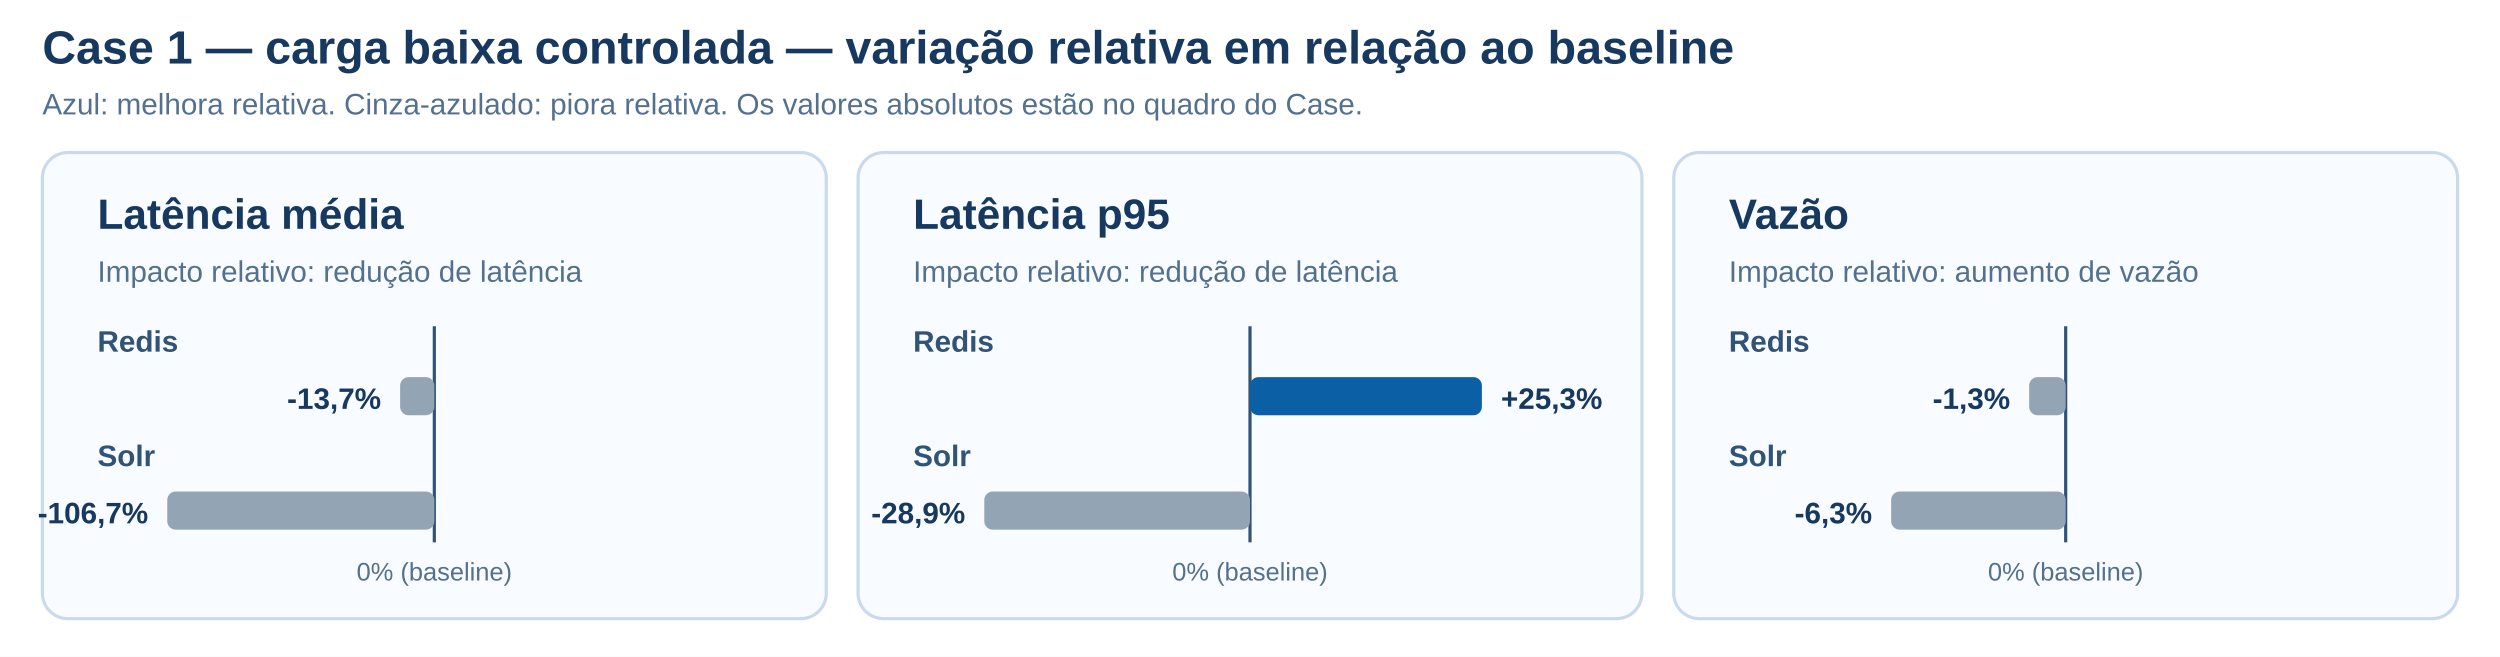
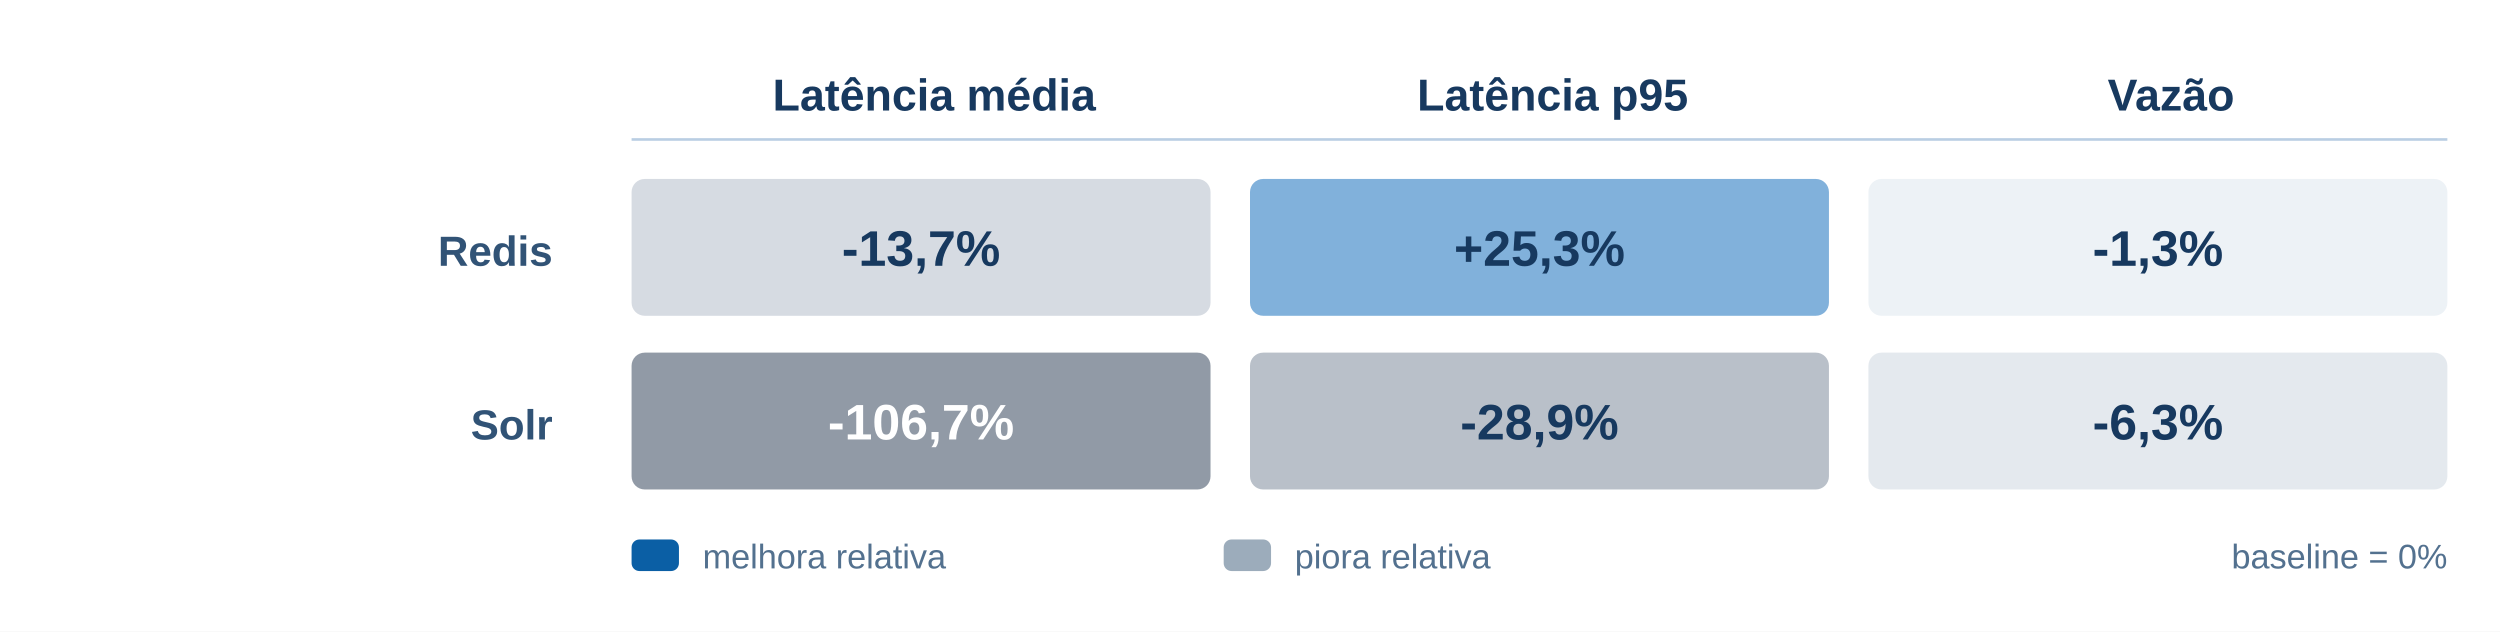
- <svg xmlns="http://www.w3.org/2000/svg" width="1180" height="310" viewBox="0 0 1180 310">
+ <svg xmlns="http://www.w3.org/2000/svg" width="950" height="240" viewBox="0 0 950 240">
  <style>
-     .header { font: 700 22px Arial, sans-serif; fill: #17395f; }
-     .title { font: 700 20px Arial, sans-serif; fill: #17395f; }
-     .subtitle { font: 400 14px Arial, sans-serif; fill: #53718f; }
-     .label { font: 600 14px Arial, sans-serif; fill: #315376; }
-     .value { font: 700 14px Arial, sans-serif; fill: #17395f; }
-     .axis { font: 400 12px Arial, sans-serif; fill: #53718f; }
+     .column { font: 700 17px Arial, sans-serif; fill: #17395f; }
+     .row { font: 700 16px Arial, sans-serif; fill: #315376; }
+     .value { font: 700 19px Arial, sans-serif; }
+     .legend { font: 400 13px Arial, sans-serif; fill: #53718f; }
  </style>
-   <rect width="1180" height="310" fill="#ffffff" />
-   <text x="20" y="30" class="header">Case 1 — carga baixa controlada — variação relativa em relação ao baseline</text>
-   <text x="20" y="54" class="subtitle">Azul: melhora relativa. Cinza-azulado: piora relativa. Os valores absolutos estão no quadro do Case.</text>
-   <g transform="translate(20 72)">
-     <g>
-       <rect x="0" y="0" width="370" height="220" rx="12" fill="#f8fbff" stroke="#c9daed" stroke-width="1.5" />
-       <text x="26" y="36" class="title">Latência média</text>
-       <text x="26" y="61" class="subtitle">Impacto relativo: redução de latência</text>
-       <line x1="185" y1="82" x2="185" y2="184" stroke="#315376" stroke-width="1.5" />
-       <text x="185" y="202" text-anchor="middle" class="axis">0% (baseline)</text>
-       <text x="26" y="94" class="label">Redis</text>
-       <rect x="168.862" y="106" width="16.138" height="18" rx="4" fill="#93a4b5" />
-       <text x="159.862" y="121" text-anchor="end" class="value">-13,7%</text>
-       <text x="26" y="148" class="label">Solr</text>
-       <rect x="58.944" y="160" width="126.056" height="18" rx="4" fill="#93a4b5" />
-       <text x="49.944" y="175" text-anchor="end" class="value">-106,7%</text>
-     </g>
-   </g>
-   <g transform="translate(405 72)">
-     <g>
-       <rect x="0" y="0" width="370" height="220" rx="12" fill="#f8fbff" stroke="#c9daed" stroke-width="1.5" />
-       <text x="26" y="36" class="title">Latência p95</text>
-       <text x="26" y="61" class="subtitle">Impacto relativo: redução de latência</text>
-       <line x1="185" y1="82" x2="185" y2="184" stroke="#315376" stroke-width="1.5" />
-       <text x="185" y="202" text-anchor="middle" class="axis">0% (baseline)</text>
-       <text x="26" y="94" class="label">Redis</text>
-       <rect x="185" y="106" width="109.446" height="18" rx="4" fill="#0b5fa5" />
-       <text x="303.446" y="121" text-anchor="start" class="value">+25,3%</text>
-       <text x="26" y="148" class="label">Solr</text>
-       <rect x="59.589" y="160" width="125.411" height="18" rx="4" fill="#93a4b5" />
-       <text x="50.589" y="175" text-anchor="end" class="value">-28,9%</text>
-     </g>
-   </g>
-   <g transform="translate(790 72)">
-     <g>
-       <rect x="0" y="0" width="370" height="220" rx="12" fill="#f8fbff" stroke="#c9daed" stroke-width="1.5" />
-       <text x="26" y="36" class="title">Vazão</text>
-       <text x="26" y="61" class="subtitle">Impacto relativo: aumento de vazão</text>
-       <line x1="185" y1="82" x2="185" y2="184" stroke="#315376" stroke-width="1.5" />
-       <text x="185" y="202" text-anchor="middle" class="axis">0% (baseline)</text>
-       <text x="26" y="94" class="label">Redis</text>
-       <rect x="167.776" y="106" width="17.224" height="18" rx="4" fill="#93a4b5" />
-       <text x="158.776" y="121" text-anchor="end" class="value">-1,3%</text>
-       <text x="26" y="148" class="label">Solr</text>
-       <rect x="102.632" y="160" width="82.368" height="18" rx="4" fill="#93a4b5" />
-       <text x="93.632" y="175" text-anchor="end" class="value">-6,3%</text>
-     </g>
-   </g>
+   <rect width="950" height="240" fill="#ffffff" />
+   <line x1="240" y1="53" x2="930" y2="53" stroke="#b9cee3" stroke-width="1" />
+   <text x="355" y="42" text-anchor="middle" class="column">Latência média</text>
+   <text x="590" y="42" text-anchor="middle" class="column">Latência p95</text>
+   <text x="825" y="42" text-anchor="middle" class="column">Vazão</text>
+   <text x="210" y="101" text-anchor="end" class="row">Redis</text>
+   <rect x="240" y="68" width="220" height="52" rx="5" fill="rgb(214, 219, 226)" />
+   <text x="350" y="101" text-anchor="middle" class="value" fill="#17395f">-13,7%</text>
+   <rect x="475" y="68" width="220" height="52" rx="5" fill="rgb(129, 177, 219)" />
+   <text x="585" y="101" text-anchor="middle" class="value" fill="#17395f">+25,3%</text>
+   <rect x="710" y="68" width="220" height="52" rx="5" fill="rgb(237, 242, 246)" />
+   <text x="820" y="101" text-anchor="middle" class="value" fill="#17395f">-1,3%</text>
+   <text x="210" y="167" text-anchor="end" class="row">Solr</text>
+   <rect x="240" y="134" width="220" height="52" rx="5" fill="rgb(145, 154, 166)" />
+   <text x="350" y="167" text-anchor="middle" class="value" fill="#ffffff">-106,7%</text>
+   <rect x="475" y="134" width="220" height="52" rx="5" fill="rgb(185, 192, 201)" />
+   <text x="585" y="167" text-anchor="middle" class="value" fill="#17395f">-28,9%</text>
+   <rect x="710" y="134" width="220" height="52" rx="5" fill="rgb(228, 233, 238)" />
+   <text x="820" y="167" text-anchor="middle" class="value" fill="#17395f">-6,3%</text>
+   <rect x="240" y="205" width="18" height="12" rx="3" fill="#0b5fa5" />
+   <text x="267" y="216" class="legend">melhora relativa</text>
+   <rect x="465" y="205" width="18" height="12" rx="3" fill="#9cacbb" />
+   <text x="492" y="216" class="legend">piora relativa</text>
+   <text x="930" y="216" text-anchor="end" class="legend">baseline = 0%</text>
</svg>
